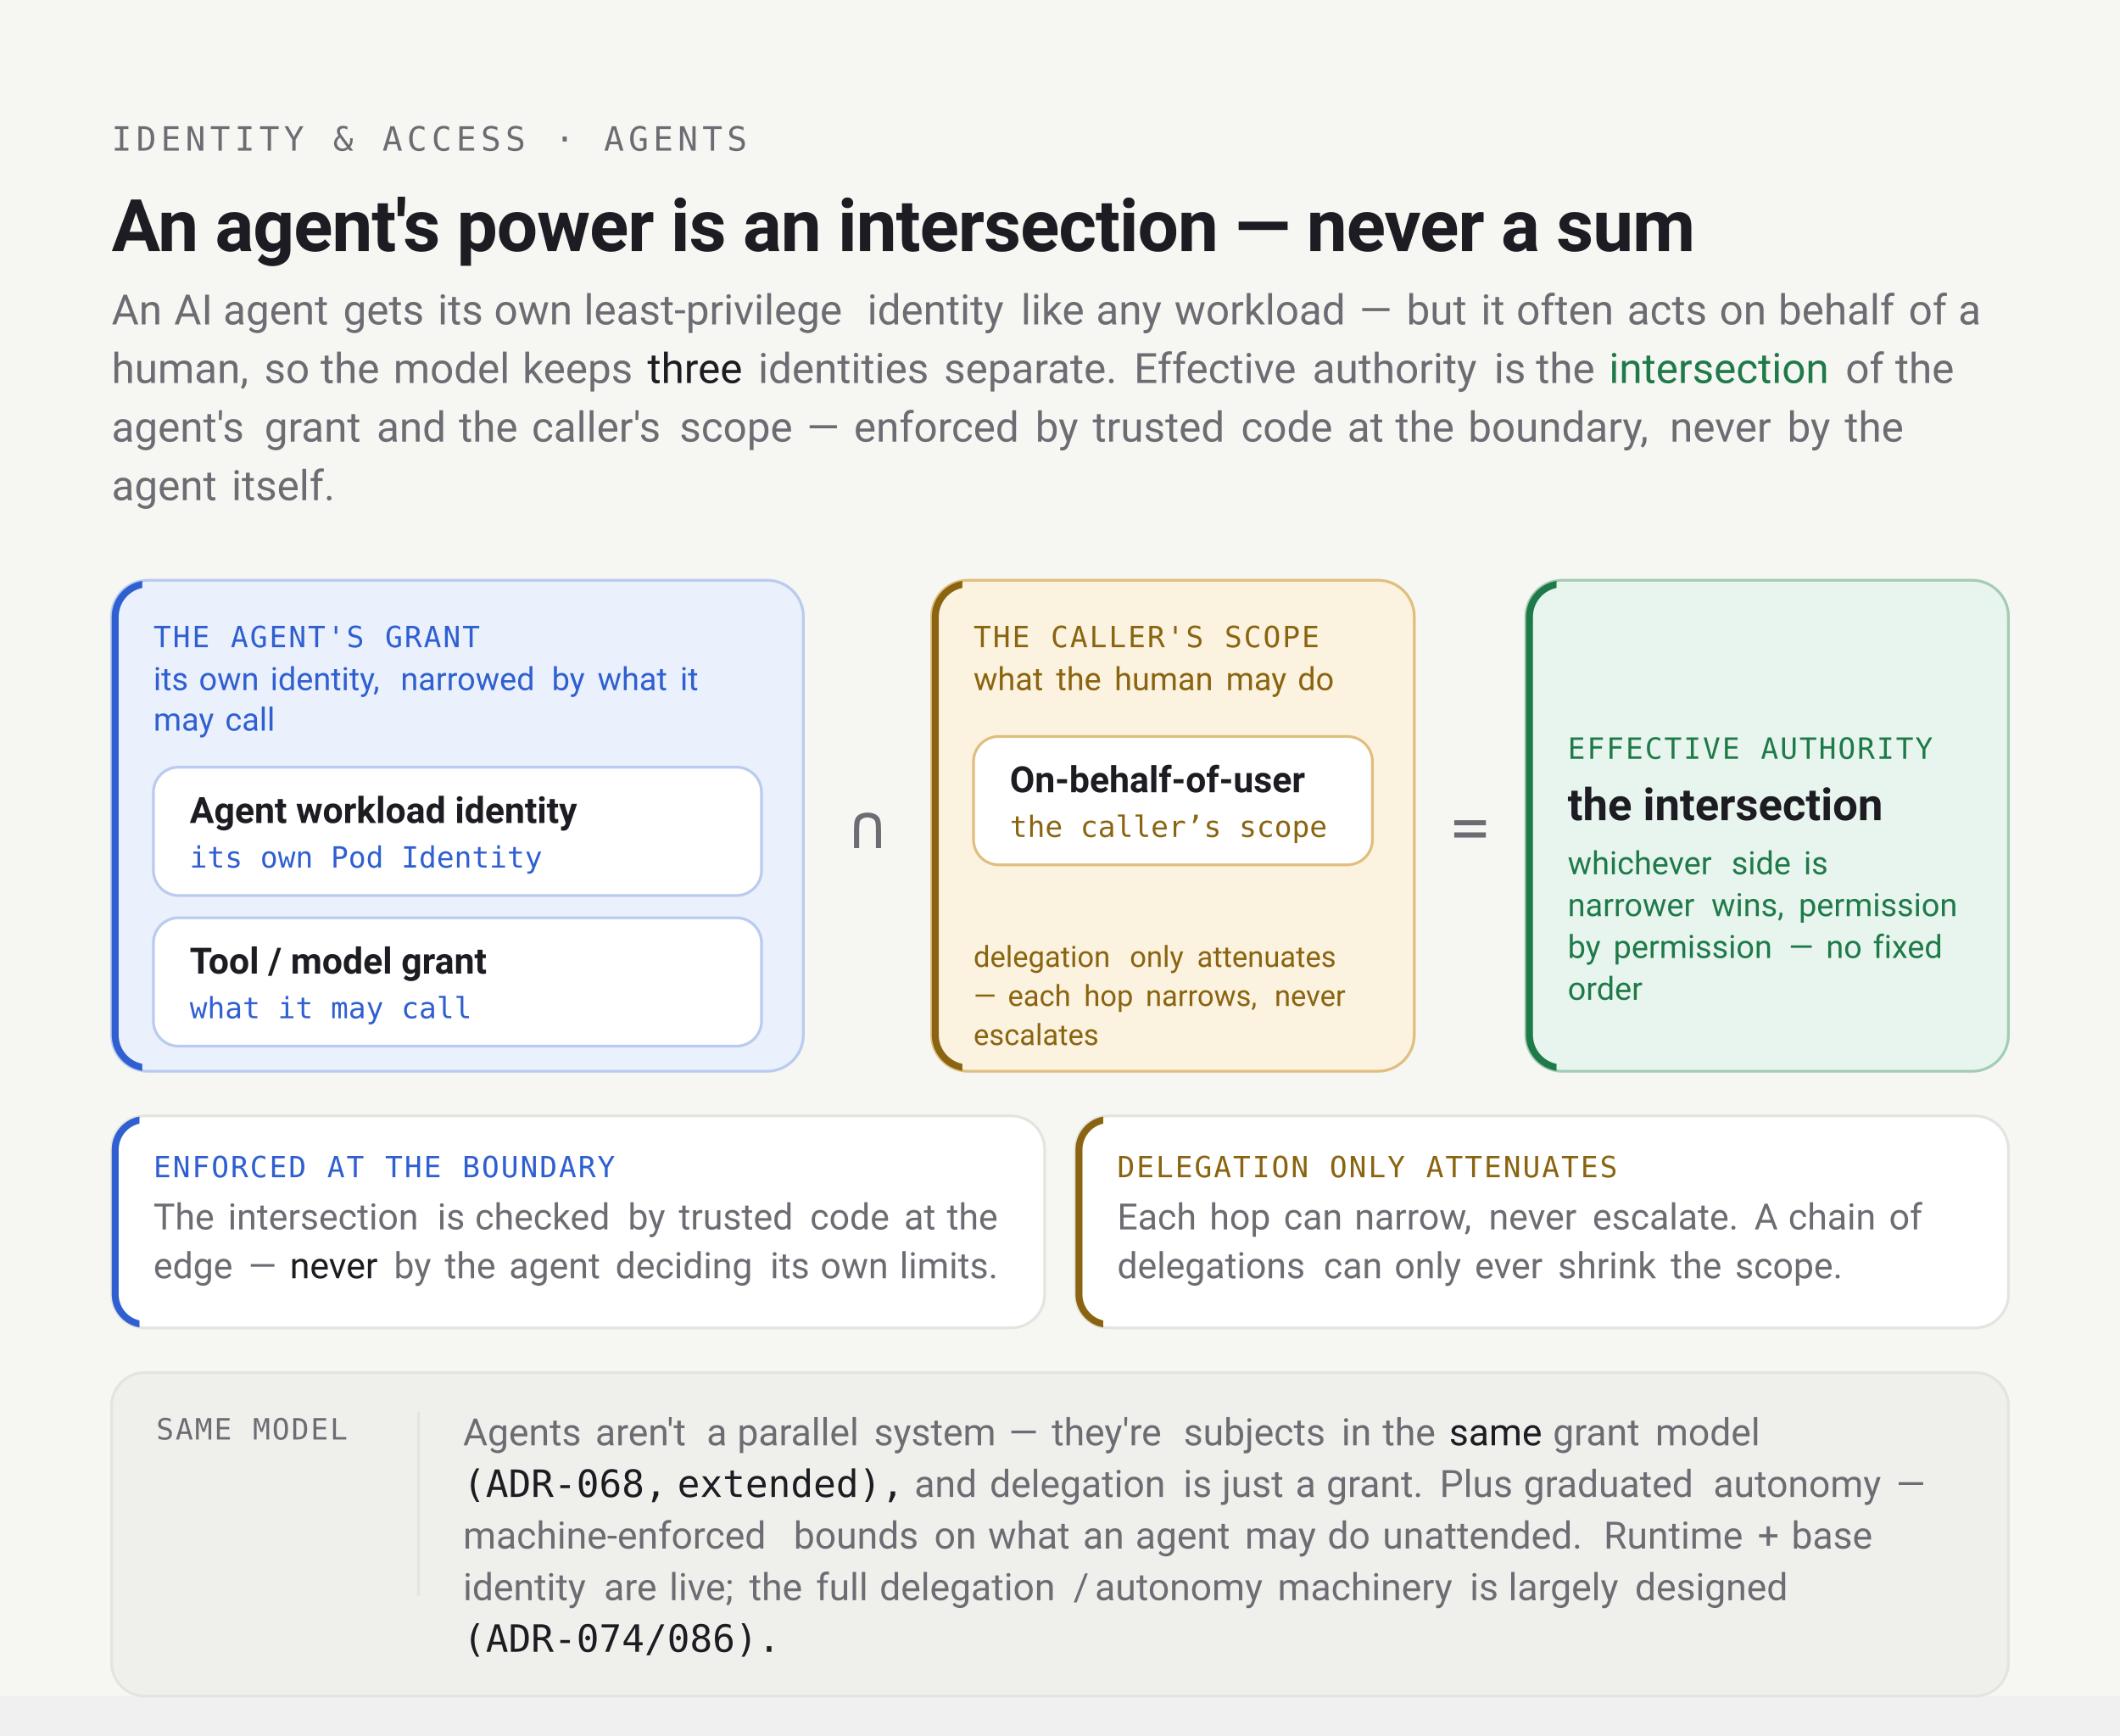
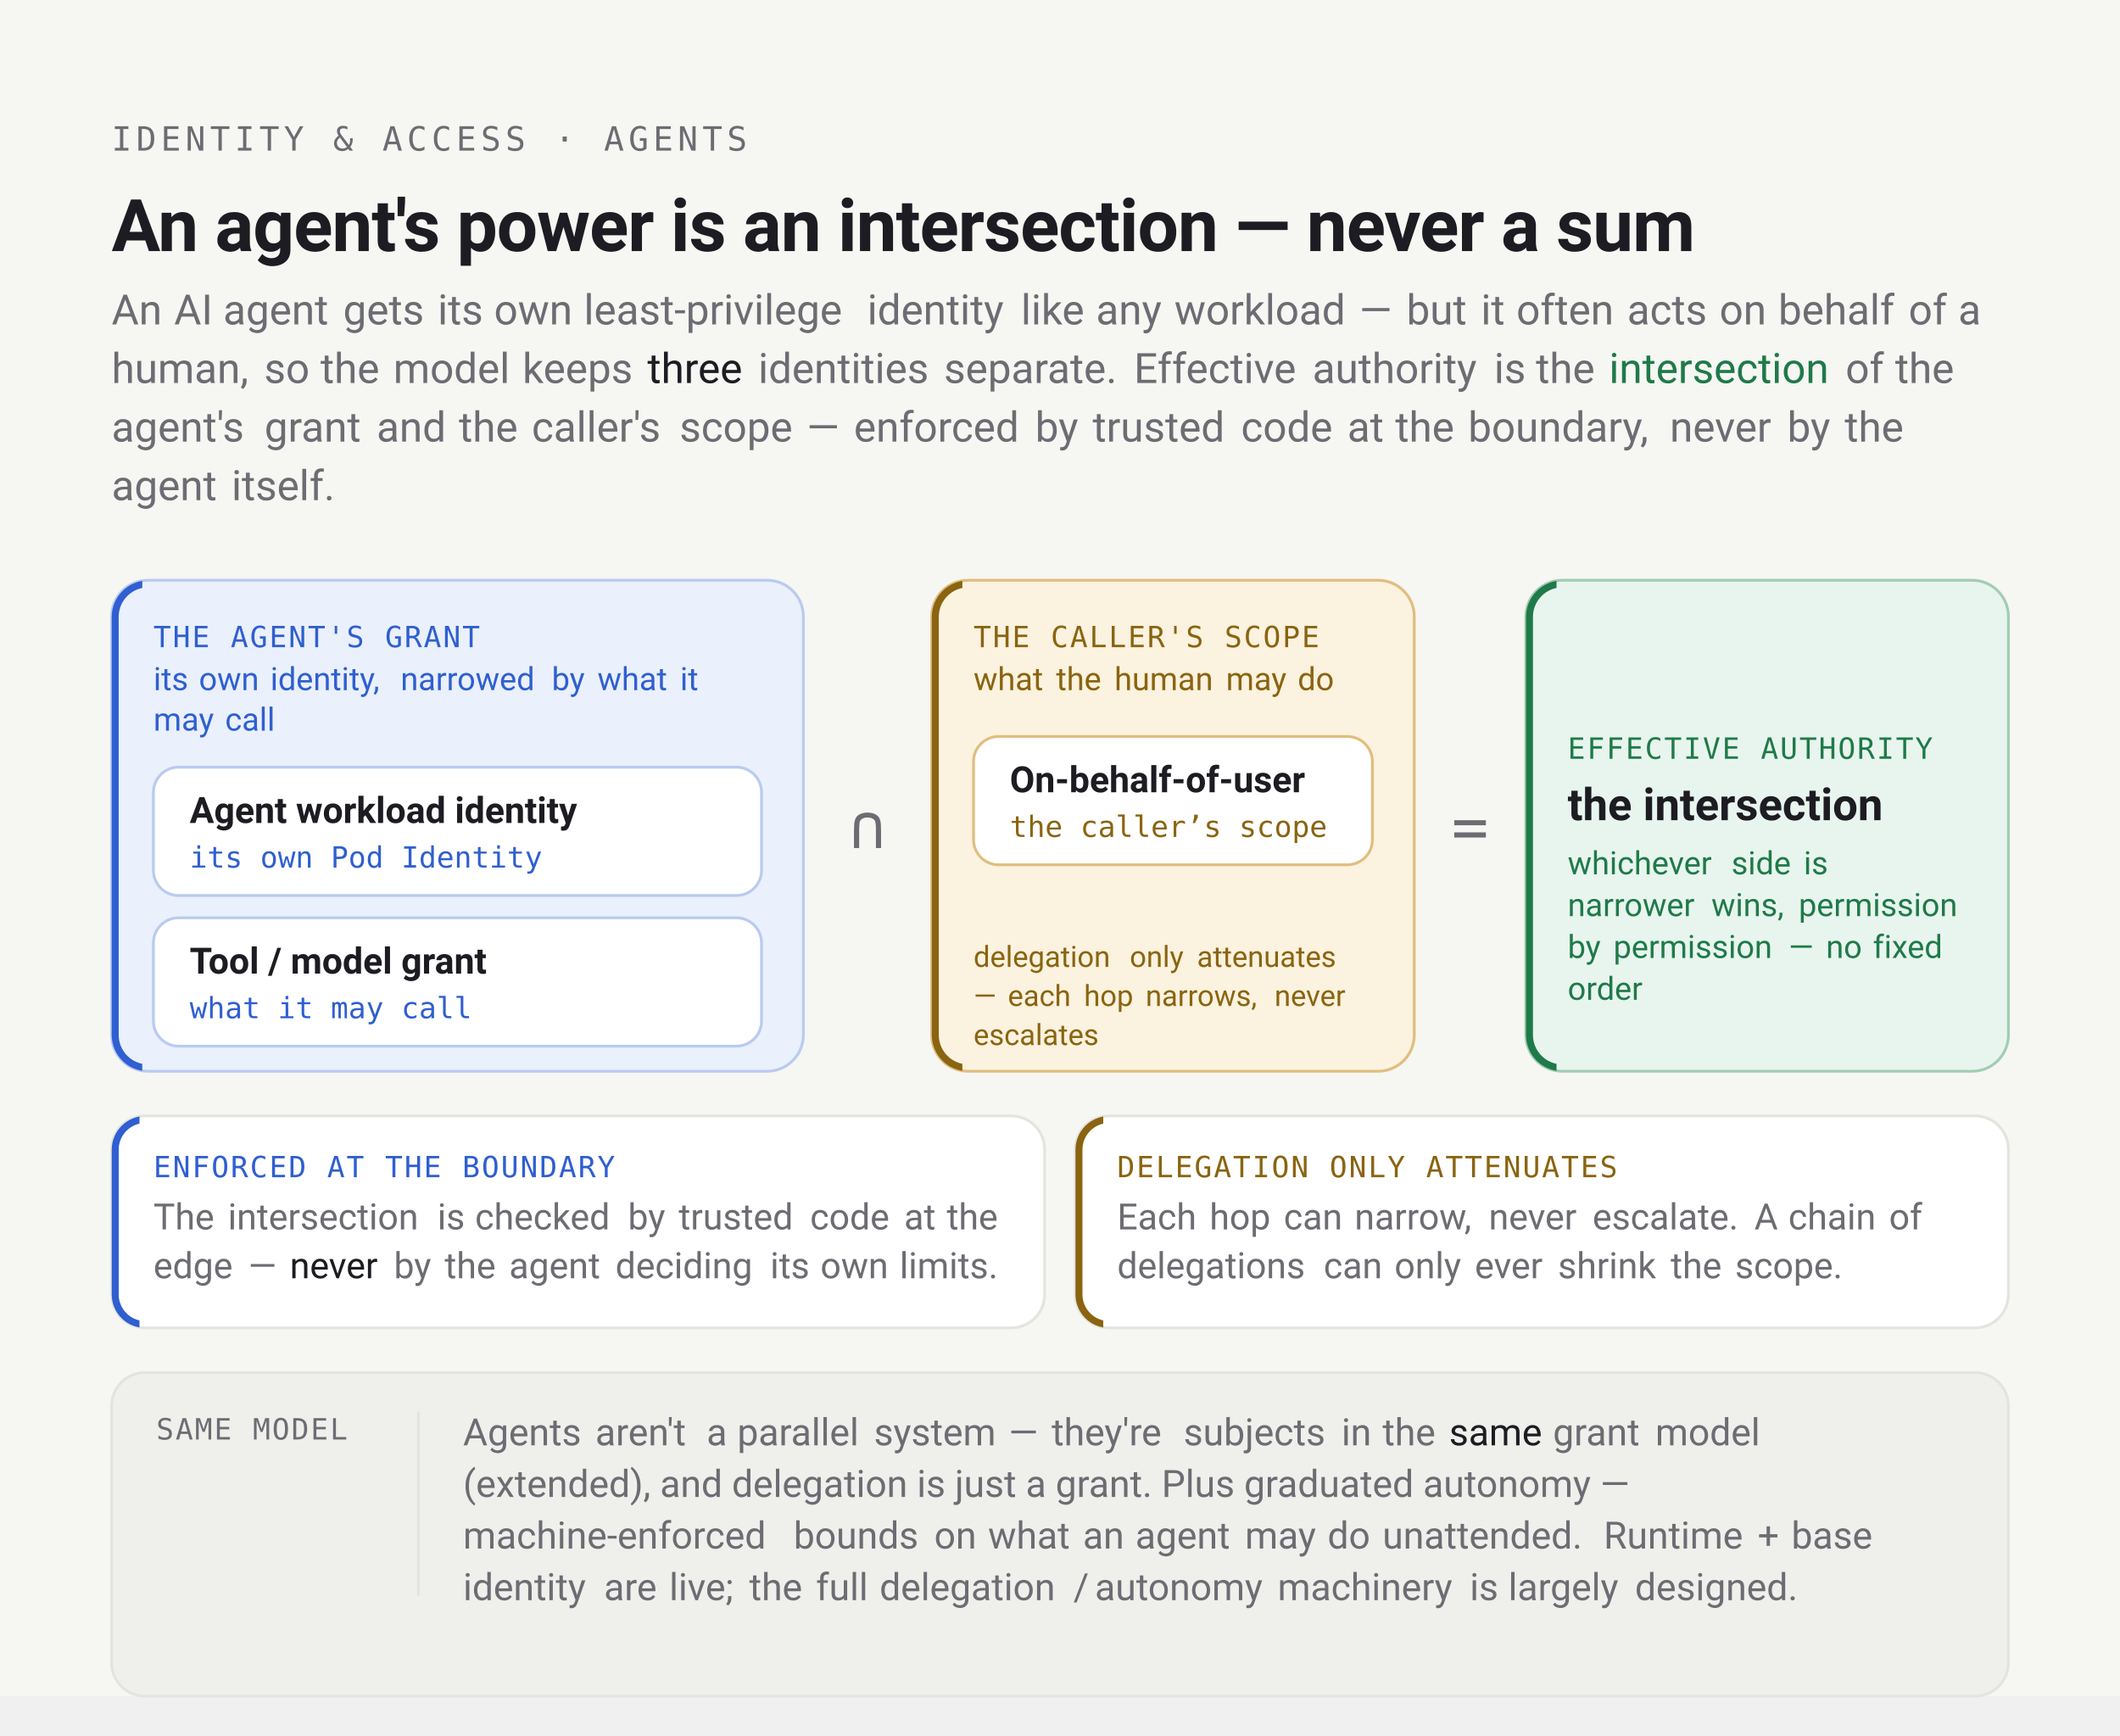
<svg xmlns="http://www.w3.org/2000/svg" viewBox="0 0 760 622" width="760" height="622" xml:space="preserve" font-family="system-ui,-apple-system,'Segoe UI',Roboto,Helvetica,Arial,sans-serif">
  <style>@media(prefers-color-scheme:dark){[fill="#f6f6f3"]{fill:#1b1b18}[stroke="#f6f6f3"]{stroke:#1b1b18}[fill="#6c6c73"]{fill:#898990}[stroke="#6c6c73"]{stroke:#898990}[fill="#1c1c22"]{fill:#dddde3}[stroke="#1c1c22"]{stroke:#dddde3}[fill="#1f7a49"]{fill:#45d487}[stroke="#1f7a49"]{stroke:#45d487}[fill="#eaf0fc"]{fill:#172a50}[stroke="#eaf0fc"]{stroke:#172a50}[fill="#b9cbee"]{fill:#1e3869}[stroke="#b9cbee"]{stroke:#1e3869}[fill="#2f5fd0"]{fill:#7798e3}[stroke="#2f5fd0"]{stroke:#7798e3}[fill="#ffffff"]{fill:#141414}[stroke="#ffffff"]{stroke:#141414}[fill="#fbf2df"]{fill:#554219}[stroke="#fbf2df"]{stroke:#554219}[fill="#e0be7e"]{fill:#e6c68a}[stroke="#e0be7e"]{stroke:#e6c68a}[fill="#8a6410"]{fill:#ecb02d}[stroke="#8a6410"]{stroke:#ecb02d}[fill="#e8f5ee"]{fill:#214b35}[stroke="#e8f5ee"]{stroke:#214b35}[fill="#a3ccb4"]{fill:#a2cdb4}[stroke="#a3ccb4"]{stroke:#a2cdb4}[fill="#e4e4df"]{fill:#252521}[stroke="#e4e4df"]{stroke:#252521}[fill="#efefec"]{fill:#1f1f1b}[stroke="#efefec"]{stroke:#1f1f1b}}</style>
  <style>@media(prefers-color-scheme:dark){.f_bg{fill:#15161c}.f_blueBg{fill:#172a50}.f_greenBg{fill:#16331f}.f_text{fill:#e6e6ea}.f_muted{fill:#9a9aa3}.f_blue{fill:#7fa0ee}.f_green{fill:#4fd08a}.f_amber{fill:#e0b050}}</style>
  <defs>
    <clipPath id="abar0">
      <rect x="39.0" y="207.0" width="12.0" height="178.0" />
    </clipPath>
    <clipPath id="abar1">
      <rect x="333.0" y="207.0" width="12.0" height="178.0" />
    </clipPath>
    <clipPath id="abar2">
      <rect x="546.0" y="207.0" width="12.0" height="178.0" />
    </clipPath>
    <clipPath id="abar3">
      <rect x="39.0" y="399.0" width="11.0" height="78.0" />
    </clipPath>
    <clipPath id="abar4">
      <rect x="384.5" y="399.0" width="11.0" height="78.0" />
    </clipPath>
  </defs>
  <rect x="0" y="0" width="760" height="608" class="f_bg" fill="#f6f6f3" />
  <text x="40" y="54" font-size="12" class="f_muted mono" fill="#6c6c73" font-family="ui-monospace,SFMono-Regular,Menlo,Consolas,monospace" letter-spacing="1.6px">IDENTITY &amp; ACCESS · AGENTS</text>
  <text x="40" y="90" font-size="26" class="f_text" fill="#1c1c22" font-family="system-ui,-apple-system,'Segoe UI',Roboto,Helvetica,Arial,sans-serif" font-weight="600" letter-spacing="-0.3px">An agent's power is an intersection — never a sum</text>
  <text y="116.3" font-size="15">
    <tspan x="40.0" class="f_muted" fill="#6c6c73" font-family="system-ui,-apple-system,'Segoe UI',Roboto,Helvetica,Arial,sans-serif">An</tspan>
    <tspan x="62.4" class="f_muted" fill="#6c6c73" font-family="system-ui,-apple-system,'Segoe UI',Roboto,Helvetica,Arial,sans-serif">AI</tspan>
    <tspan x="80.0" class="f_muted" fill="#6c6c73" font-family="system-ui,-apple-system,'Segoe UI',Roboto,Helvetica,Arial,sans-serif">agent</tspan>
    <tspan x="123.0" class="f_muted" fill="#6c6c73" font-family="system-ui,-apple-system,'Segoe UI',Roboto,Helvetica,Arial,sans-serif">gets</tspan>
    <tspan x="156.9" class="f_muted" fill="#6c6c73" font-family="system-ui,-apple-system,'Segoe UI',Roboto,Helvetica,Arial,sans-serif">its</tspan>
    <tspan x="177.1" class="f_muted" fill="#6c6c73" font-family="system-ui,-apple-system,'Segoe UI',Roboto,Helvetica,Arial,sans-serif">own</tspan>
    <tspan x="209.3" class="f_muted" fill="#6c6c73" font-family="system-ui,-apple-system,'Segoe UI',Roboto,Helvetica,Arial,sans-serif">least-privilege</tspan>
    <tspan x="310.9" class="f_muted" fill="#6c6c73" font-family="system-ui,-apple-system,'Segoe UI',Roboto,Helvetica,Arial,sans-serif">identity</tspan>
    <tspan x="366.0" class="f_muted" fill="#6c6c73" font-family="system-ui,-apple-system,'Segoe UI',Roboto,Helvetica,Arial,sans-serif">like</tspan>
    <tspan x="392.9" class="f_muted" fill="#6c6c73" font-family="system-ui,-apple-system,'Segoe UI',Roboto,Helvetica,Arial,sans-serif">any</tspan>
    <tspan x="421.0" class="f_muted" fill="#6c6c73" font-family="system-ui,-apple-system,'Segoe UI',Roboto,Helvetica,Arial,sans-serif">workload</tspan>
    <tspan x="487.3" class="f_muted" fill="#6c6c73" font-family="system-ui,-apple-system,'Segoe UI',Roboto,Helvetica,Arial,sans-serif">—</tspan>
    <tspan x="504.2" class="f_muted" fill="#6c6c73" font-family="system-ui,-apple-system,'Segoe UI',Roboto,Helvetica,Arial,sans-serif">but</tspan>
    <tspan x="530.9" class="f_muted" fill="#6c6c73" font-family="system-ui,-apple-system,'Segoe UI',Roboto,Helvetica,Arial,sans-serif">it</tspan>
    <tspan x="543.6" class="f_muted" fill="#6c6c73" font-family="system-ui,-apple-system,'Segoe UI',Roboto,Helvetica,Arial,sans-serif">often</tspan>
    <tspan x="583.3" class="f_muted" fill="#6c6c73" font-family="system-ui,-apple-system,'Segoe UI',Roboto,Helvetica,Arial,sans-serif">acts</tspan>
    <tspan x="616.4" class="f_muted" fill="#6c6c73" font-family="system-ui,-apple-system,'Segoe UI',Roboto,Helvetica,Arial,sans-serif">on</tspan>
    <tspan x="637.5" class="f_muted" fill="#6c6c73" font-family="system-ui,-apple-system,'Segoe UI',Roboto,Helvetica,Arial,sans-serif">behalf</tspan>
    <tspan x="684.2" class="f_muted" fill="#6c6c73" font-family="system-ui,-apple-system,'Segoe UI',Roboto,Helvetica,Arial,sans-serif">of</tspan>
    <tspan x="702.0" class="f_muted" fill="#6c6c73" font-family="system-ui,-apple-system,'Segoe UI',Roboto,Helvetica,Arial,sans-serif">a</tspan>
  </text>
  <text y="137.3" font-size="15">
    <tspan x="40.0" class="f_muted" fill="#6c6c73" font-family="system-ui,-apple-system,'Segoe UI',Roboto,Helvetica,Arial,sans-serif">human,</tspan>
    <tspan x="94.7" class="f_muted" fill="#6c6c73" font-family="system-ui,-apple-system,'Segoe UI',Roboto,Helvetica,Arial,sans-serif">so</tspan>
    <tspan x="114.9" class="f_muted" fill="#6c6c73" font-family="system-ui,-apple-system,'Segoe UI',Roboto,Helvetica,Arial,sans-serif">the</tspan>
    <tspan x="141.0" class="f_muted" fill="#6c6c73" font-family="system-ui,-apple-system,'Segoe UI',Roboto,Helvetica,Arial,sans-serif">model</tspan>
    <tspan x="187.3" class="f_muted" fill="#6c6c73" font-family="system-ui,-apple-system,'Segoe UI',Roboto,Helvetica,Arial,sans-serif">keeps</tspan>
    <tspan x="232.1" class="f_text" fill="#1c1c22" font-family="system-ui,-apple-system,'Segoe UI',Roboto,Helvetica,Arial,sans-serif">three</tspan>
    <tspan x="271.8" class="f_muted" fill="#6c6c73" font-family="system-ui,-apple-system,'Segoe UI',Roboto,Helvetica,Arial,sans-serif">identities</tspan>
    <tspan x="338.4" class="f_muted" fill="#6c6c73" font-family="system-ui,-apple-system,'Segoe UI',Roboto,Helvetica,Arial,sans-serif">separate.</tspan>
    <tspan x="406.5" class="f_muted" fill="#6c6c73" font-family="system-ui,-apple-system,'Segoe UI',Roboto,Helvetica,Arial,sans-serif">Effective</tspan>
    <tspan x="470.5" class="f_muted" fill="#6c6c73" font-family="system-ui,-apple-system,'Segoe UI',Roboto,Helvetica,Arial,sans-serif">authority</tspan>
    <tspan x="535.6" class="f_muted" fill="#6c6c73" font-family="system-ui,-apple-system,'Segoe UI',Roboto,Helvetica,Arial,sans-serif">is</tspan>
    <tspan x="550.6" class="f_muted" fill="#6c6c73" font-family="system-ui,-apple-system,'Segoe UI',Roboto,Helvetica,Arial,sans-serif">the</tspan>
    <tspan x="576.8" class="f_green" fill="#1f7a49" font-family="system-ui,-apple-system,'Segoe UI',Roboto,Helvetica,Arial,sans-serif">intersection</tspan>
    <tspan x="661.6" class="f_muted" fill="#6c6c73" font-family="system-ui,-apple-system,'Segoe UI',Roboto,Helvetica,Arial,sans-serif">of</tspan>
    <tspan x="679.4" class="f_muted" fill="#6c6c73" font-family="system-ui,-apple-system,'Segoe UI',Roboto,Helvetica,Arial,sans-serif">the</tspan>
  </text>
  <text y="158.3" font-size="15">
    <tspan x="40.0" class="f_muted" fill="#6c6c73" font-family="system-ui,-apple-system,'Segoe UI',Roboto,Helvetica,Arial,sans-serif">agent's</tspan>
    <tspan x="94.8" class="f_muted" fill="#6c6c73" font-family="system-ui,-apple-system,'Segoe UI',Roboto,Helvetica,Arial,sans-serif">grant</tspan>
    <tspan x="135.0" class="f_muted" fill="#6c6c73" font-family="system-ui,-apple-system,'Segoe UI',Roboto,Helvetica,Arial,sans-serif">and</tspan>
    <tspan x="164.5" class="f_muted" fill="#6c6c73" font-family="system-ui,-apple-system,'Segoe UI',Roboto,Helvetica,Arial,sans-serif">the</tspan>
    <tspan x="190.6" class="f_muted" fill="#6c6c73" font-family="system-ui,-apple-system,'Segoe UI',Roboto,Helvetica,Arial,sans-serif">caller's</tspan>
    <tspan x="243.6" class="f_muted" fill="#6c6c73" font-family="system-ui,-apple-system,'Segoe UI',Roboto,Helvetica,Arial,sans-serif">scope</tspan>
    <tspan x="289.2" class="f_muted" fill="#6c6c73" font-family="system-ui,-apple-system,'Segoe UI',Roboto,Helvetica,Arial,sans-serif">—</tspan>
    <tspan x="306.1" class="f_muted" fill="#6c6c73" font-family="system-ui,-apple-system,'Segoe UI',Roboto,Helvetica,Arial,sans-serif">enforced</tspan>
    <tspan x="371.1" class="f_muted" fill="#6c6c73" font-family="system-ui,-apple-system,'Segoe UI',Roboto,Helvetica,Arial,sans-serif">by</tspan>
    <tspan x="391.7" class="f_muted" fill="#6c6c73" font-family="system-ui,-apple-system,'Segoe UI',Roboto,Helvetica,Arial,sans-serif">trusted</tspan>
    <tspan x="444.9" class="f_muted" fill="#6c6c73" font-family="system-ui,-apple-system,'Segoe UI',Roboto,Helvetica,Arial,sans-serif">code</tspan>
    <tspan x="483.0" class="f_muted" fill="#6c6c73" font-family="system-ui,-apple-system,'Segoe UI',Roboto,Helvetica,Arial,sans-serif">at</tspan>
    <tspan x="500.2" class="f_muted" fill="#6c6c73" font-family="system-ui,-apple-system,'Segoe UI',Roboto,Helvetica,Arial,sans-serif">the</tspan>
    <tspan x="526.3" class="f_muted" fill="#6c6c73" font-family="system-ui,-apple-system,'Segoe UI',Roboto,Helvetica,Arial,sans-serif">boundary,</tspan>
    <tspan x="598.6" class="f_muted" fill="#6c6c73" font-family="system-ui,-apple-system,'Segoe UI',Roboto,Helvetica,Arial,sans-serif">never</tspan>
    <tspan x="640.7" class="f_muted" fill="#6c6c73" font-family="system-ui,-apple-system,'Segoe UI',Roboto,Helvetica,Arial,sans-serif">by</tspan>
    <tspan x="661.3" class="f_muted" fill="#6c6c73" font-family="system-ui,-apple-system,'Segoe UI',Roboto,Helvetica,Arial,sans-serif">the</tspan>
  </text>
  <text y="179.3" font-size="15">
    <tspan x="40.0" class="f_muted" fill="#6c6c73" font-family="system-ui,-apple-system,'Segoe UI',Roboto,Helvetica,Arial,sans-serif">agent</tspan>
    <tspan x="83.0" class="f_muted" fill="#6c6c73" font-family="system-ui,-apple-system,'Segoe UI',Roboto,Helvetica,Arial,sans-serif">itself.</tspan>
  </text>
  <clipPath id="c0">
    <rect x="40" y="208" width="248" height="176" rx="13" />
  </clipPath>
  <rect x="40" y="208" width="248" height="176" rx="13" class="f_blueBg" fill="#eaf0fc" stroke="#b9cbee" stroke-width="1" />
  <g clip-path="url(#c0)">
    <rect x="41.3" y="209.3" width="245.5" height="173.5" rx="11.8" fill="none" stroke="#2f5fd0" stroke-width="2.5" clip-path="url(#abar0)" />
  </g>
  <text x="55" y="232" font-size="10.5" class="f_blue mono" fill="#2f5fd0" font-family="ui-monospace,SFMono-Regular,Menlo,Consolas,monospace" letter-spacing="0.6px">THE AGENT'S GRANT</text>
  <text y="247.4" font-size="11.5">
    <tspan x="55.0" class="f_blue" fill="#2f5fd0" font-family="system-ui,-apple-system,'Segoe UI',Roboto,Helvetica,Arial,sans-serif">its</tspan>
    <tspan x="71.3" class="f_blue" fill="#2f5fd0" font-family="system-ui,-apple-system,'Segoe UI',Roboto,Helvetica,Arial,sans-serif">own</tspan>
    <tspan x="96.9" class="f_blue" fill="#2f5fd0" font-family="system-ui,-apple-system,'Segoe UI',Roboto,Helvetica,Arial,sans-serif">identity,</tspan>
    <tspan x="143.6" class="f_blue" fill="#2f5fd0" font-family="system-ui,-apple-system,'Segoe UI',Roboto,Helvetica,Arial,sans-serif">narrowed</tspan>
    <tspan x="197.8" class="f_blue" fill="#2f5fd0" font-family="system-ui,-apple-system,'Segoe UI',Roboto,Helvetica,Arial,sans-serif">by</tspan>
    <tspan x="214.2" class="f_blue" fill="#2f5fd0" font-family="system-ui,-apple-system,'Segoe UI',Roboto,Helvetica,Arial,sans-serif">what</tspan>
    <tspan x="243.8" class="f_blue" fill="#2f5fd0" font-family="system-ui,-apple-system,'Segoe UI',Roboto,Helvetica,Arial,sans-serif">it</tspan>
  </text>
  <text y="261.9" font-size="11.5">
    <tspan x="55.0" class="f_blue" fill="#2f5fd0" font-family="system-ui,-apple-system,'Segoe UI',Roboto,Helvetica,Arial,sans-serif">may</tspan>
    <tspan x="80.7" class="f_blue" fill="#2f5fd0" font-family="system-ui,-apple-system,'Segoe UI',Roboto,Helvetica,Arial,sans-serif">call</tspan>
  </text>
  <rect x="55" y="275" width="218" height="46" rx="9" class="f_card" fill="#ffffff" stroke="#b9cbee" stroke-width="1" />
  <text x="68" y="295" font-size="13" class="f_text" fill="#1c1c22" font-family="system-ui,-apple-system,'Segoe UI',Roboto,Helvetica,Arial,sans-serif" font-weight="600">Agent workload identity</text>
  <text x="68" y="311" font-size="10.5" class="f_blue mono" fill="#2f5fd0" font-family="ui-monospace,SFMono-Regular,Menlo,Consolas,monospace">its own Pod Identity</text>
  <rect x="55" y="329" width="218" height="46" rx="9" class="f_card" fill="#ffffff" stroke="#b9cbee" stroke-width="1" />
  <text x="68" y="349" font-size="13" class="f_text" fill="#1c1c22" font-family="system-ui,-apple-system,'Segoe UI',Roboto,Helvetica,Arial,sans-serif" font-weight="600">Tool / model grant</text>
  <text x="68" y="365" font-size="10.5" class="f_blue mono" fill="#2f5fd0" font-family="ui-monospace,SFMono-Regular,Menlo,Consolas,monospace">what it may call</text>
  <text x="311" y="304" font-size="22" class="f_muted mono" fill="#6c6c73" font-family="ui-monospace,SFMono-Regular,Menlo,Consolas,monospace" text-anchor="middle">∩</text>
  <clipPath id="c1">
    <rect x="334" y="208" width="173" height="176" rx="13" />
  </clipPath>
  <rect x="334" y="208" width="173" height="176" rx="13" class="f_amberBg" fill="#fbf2df" stroke="#e0be7e" stroke-width="1" />
  <g clip-path="url(#c1)">
    <rect x="335.3" y="209.3" width="170.5" height="173.5" rx="11.8" fill="none" stroke="#8a6410" stroke-width="2.5" clip-path="url(#abar1)" />
  </g>
  <text x="349" y="232" font-size="10.5" class="f_amber mono" fill="#8a6410" font-family="ui-monospace,SFMono-Regular,Menlo,Consolas,monospace" letter-spacing="0.6px">THE CALLER'S SCOPE</text>
  <text y="247.4" font-size="11.5">
    <tspan x="349.0" class="f_amber" fill="#8a6410" font-family="system-ui,-apple-system,'Segoe UI',Roboto,Helvetica,Arial,sans-serif">what</tspan>
    <tspan x="378.6" class="f_amber" fill="#8a6410" font-family="system-ui,-apple-system,'Segoe UI',Roboto,Helvetica,Arial,sans-serif">the</tspan>
    <tspan x="399.5" class="f_amber" fill="#8a6410" font-family="system-ui,-apple-system,'Segoe UI',Roboto,Helvetica,Arial,sans-serif">human</tspan>
    <tspan x="439.5" class="f_amber" fill="#8a6410" font-family="system-ui,-apple-system,'Segoe UI',Roboto,Helvetica,Arial,sans-serif">may</tspan>
    <tspan x="465.2" class="f_amber" fill="#8a6410" font-family="system-ui,-apple-system,'Segoe UI',Roboto,Helvetica,Arial,sans-serif">do</tspan>
  </text>
  <rect x="349" y="264" width="143" height="46" rx="9" class="f_card" fill="#ffffff" stroke="#e0be7e" stroke-width="1" />
  <text x="362" y="284" font-size="13" class="f_text" fill="#1c1c22" font-family="system-ui,-apple-system,'Segoe UI',Roboto,Helvetica,Arial,sans-serif" font-weight="600">On-behalf-of-user</text>
  <text x="362" y="300" font-size="10.5" class="f_amber mono" fill="#8a6410" font-family="ui-monospace,SFMono-Regular,Menlo,Consolas,monospace">the caller’s scope</text>
  <text y="346.6" font-size="10.5">
    <tspan x="349.0" class="f_amber" fill="#8a6410" font-family="system-ui,-apple-system,'Segoe UI',Roboto,Helvetica,Arial,sans-serif">delegation</tspan>
    <tspan x="405.0" class="f_amber" fill="#8a6410" font-family="system-ui,-apple-system,'Segoe UI',Roboto,Helvetica,Arial,sans-serif">only</tspan>
    <tspan x="429.1" class="f_amber" fill="#8a6410" font-family="system-ui,-apple-system,'Segoe UI',Roboto,Helvetica,Arial,sans-serif">attenuates</tspan>
  </text>
  <text y="360.6" font-size="10.5">
    <tspan x="349.0" class="f_amber" fill="#8a6410" font-family="system-ui,-apple-system,'Segoe UI',Roboto,Helvetica,Arial,sans-serif">—</tspan>
    <tspan x="361.3" class="f_amber" fill="#8a6410" font-family="system-ui,-apple-system,'Segoe UI',Roboto,Helvetica,Arial,sans-serif">each</tspan>
    <tspan x="388.6" class="f_amber" fill="#8a6410" font-family="system-ui,-apple-system,'Segoe UI',Roboto,Helvetica,Arial,sans-serif">hop</tspan>
    <tspan x="410.7" class="f_amber" fill="#8a6410" font-family="system-ui,-apple-system,'Segoe UI',Roboto,Helvetica,Arial,sans-serif">narrows,</tspan>
    <tspan x="456.9" class="f_amber" fill="#8a6410" font-family="system-ui,-apple-system,'Segoe UI',Roboto,Helvetica,Arial,sans-serif">never</tspan>
  </text>
  <text y="374.6" font-size="10.5">
    <tspan x="349.0" class="f_amber" fill="#8a6410" font-family="system-ui,-apple-system,'Segoe UI',Roboto,Helvetica,Arial,sans-serif">escalates</tspan>
  </text>
  <text x="527" y="304" font-size="22" class="f_muted mono" fill="#6c6c73" font-family="ui-monospace,SFMono-Regular,Menlo,Consolas,monospace" text-anchor="middle">=</text>
  <clipPath id="c2">
    <rect x="547" y="208" width="173" height="176" rx="13" />
  </clipPath>
  <rect x="547" y="208" width="173" height="176" rx="13" class="f_greenBg" fill="#e8f5ee" stroke="#a3ccb4" stroke-width="1" />
  <g clip-path="url(#c2)">
    <rect x="548.3" y="209.3" width="170.5" height="173.5" rx="11.8" fill="none" stroke="#1f7a49" stroke-width="2.5" clip-path="url(#abar2)" />
  </g>
  <text x="562" y="272" font-size="10.5" class="f_green mono" fill="#1f7a49" font-family="ui-monospace,SFMono-Regular,Menlo,Consolas,monospace" letter-spacing="0.6px">EFFECTIVE AUTHORITY</text>
  <text x="562" y="294" font-size="16" class="f_text" fill="#1c1c22" font-family="system-ui,-apple-system,'Segoe UI',Roboto,Helvetica,Arial,sans-serif" font-weight="600">the intersection</text>
  <text y="313.4" font-size="11.5">
    <tspan x="562.0" class="f_green" fill="#1f7a49" font-family="system-ui,-apple-system,'Segoe UI',Roboto,Helvetica,Arial,sans-serif">whichever</tspan>
    <tspan x="620.7" class="f_green" fill="#1f7a49" font-family="system-ui,-apple-system,'Segoe UI',Roboto,Helvetica,Arial,sans-serif">side</tspan>
    <tspan x="646.6" class="f_green" fill="#1f7a49" font-family="system-ui,-apple-system,'Segoe UI',Roboto,Helvetica,Arial,sans-serif">is</tspan>
  </text>
  <text y="328.4" font-size="11.5">
    <tspan x="562.0" class="f_green" fill="#1f7a49" font-family="system-ui,-apple-system,'Segoe UI',Roboto,Helvetica,Arial,sans-serif">narrower</tspan>
    <tspan x="613.5" class="f_green" fill="#1f7a49" font-family="system-ui,-apple-system,'Segoe UI',Roboto,Helvetica,Arial,sans-serif">wins,</tspan>
    <tspan x="644.8" class="f_green" fill="#1f7a49" font-family="system-ui,-apple-system,'Segoe UI',Roboto,Helvetica,Arial,sans-serif">permission</tspan>
  </text>
  <text y="343.4" font-size="11.5">
    <tspan x="562.0" class="f_green" fill="#1f7a49" font-family="system-ui,-apple-system,'Segoe UI',Roboto,Helvetica,Arial,sans-serif">by</tspan>
    <tspan x="578.4" class="f_green" fill="#1f7a49" font-family="system-ui,-apple-system,'Segoe UI',Roboto,Helvetica,Arial,sans-serif">permission</tspan>
    <tspan x="641.2" class="f_green" fill="#1f7a49" font-family="system-ui,-apple-system,'Segoe UI',Roboto,Helvetica,Arial,sans-serif">—</tspan>
    <tspan x="654.6" class="f_green" fill="#1f7a49" font-family="system-ui,-apple-system,'Segoe UI',Roboto,Helvetica,Arial,sans-serif">no</tspan>
    <tspan x="671.4" class="f_green" fill="#1f7a49" font-family="system-ui,-apple-system,'Segoe UI',Roboto,Helvetica,Arial,sans-serif">fixed</tspan>
  </text>
  <text y="358.4" font-size="11.5">
    <tspan x="562.0" class="f_green" fill="#1f7a49" font-family="system-ui,-apple-system,'Segoe UI',Roboto,Helvetica,Arial,sans-serif">order</tspan>
  </text>
  <clipPath id="c3">
    <rect x="40" y="400" width="334.5" height="76" rx="12" />
  </clipPath>
  <rect x="40" y="400" width="334.5" height="76" rx="12" class="f_card" fill="#ffffff" stroke="#e4e4df" stroke-width="1" />
  <g clip-path="url(#c3)">
    <rect x="41.3" y="401.3" width="332.0" height="73.5" rx="10.8" fill="none" stroke="#2f5fd0" stroke-width="2.5" clip-path="url(#abar3)" />
  </g>
  <text x="55" y="422" font-size="10.5" class="f_blue mono" fill="#2f5fd0" font-family="ui-monospace,SFMono-Regular,Menlo,Consolas,monospace" letter-spacing="0.6px">ENFORCED AT THE BOUNDARY</text>
  <text y="440.7" font-size="13">
    <tspan x="55.0" class="f_muted" fill="#6c6c73" font-family="system-ui,-apple-system,'Segoe UI',Roboto,Helvetica,Arial,sans-serif">The</tspan>
    <tspan x="81.7" class="f_muted" fill="#6c6c73" font-family="system-ui,-apple-system,'Segoe UI',Roboto,Helvetica,Arial,sans-serif">intersection</tspan>
    <tspan x="156.8" class="f_muted" fill="#6c6c73" font-family="system-ui,-apple-system,'Segoe UI',Roboto,Helvetica,Arial,sans-serif">is</tspan>
    <tspan x="170.3" class="f_muted" fill="#6c6c73" font-family="system-ui,-apple-system,'Segoe UI',Roboto,Helvetica,Arial,sans-serif">checked</tspan>
    <tspan x="225.1" class="f_muted" fill="#6c6c73" font-family="system-ui,-apple-system,'Segoe UI',Roboto,Helvetica,Arial,sans-serif">by</tspan>
    <tspan x="243.3" class="f_muted" fill="#6c6c73" font-family="system-ui,-apple-system,'Segoe UI',Roboto,Helvetica,Arial,sans-serif">trusted</tspan>
    <tspan x="290.4" class="f_muted" fill="#6c6c73" font-family="system-ui,-apple-system,'Segoe UI',Roboto,Helvetica,Arial,sans-serif">code</tspan>
    <tspan x="324.1" class="f_muted" fill="#6c6c73" font-family="system-ui,-apple-system,'Segoe UI',Roboto,Helvetica,Arial,sans-serif">at</tspan>
    <tspan x="339.4" class="f_muted" fill="#6c6c73" font-family="system-ui,-apple-system,'Segoe UI',Roboto,Helvetica,Arial,sans-serif">the</tspan>
  </text>
  <text y="458.2" font-size="13">
    <tspan x="55.0" class="f_muted" fill="#6c6c73" font-family="system-ui,-apple-system,'Segoe UI',Roboto,Helvetica,Arial,sans-serif">edge</tspan>
    <tspan x="89.0" class="f_muted" fill="#6c6c73" font-family="system-ui,-apple-system,'Segoe UI',Roboto,Helvetica,Arial,sans-serif">—</tspan>
    <tspan x="103.9" class="f_text" fill="#1c1c22" font-family="system-ui,-apple-system,'Segoe UI',Roboto,Helvetica,Arial,sans-serif">never</tspan>
    <tspan x="141.2" class="f_muted" fill="#6c6c73" font-family="system-ui,-apple-system,'Segoe UI',Roboto,Helvetica,Arial,sans-serif">by</tspan>
    <tspan x="159.4" class="f_muted" fill="#6c6c73" font-family="system-ui,-apple-system,'Segoe UI',Roboto,Helvetica,Arial,sans-serif">the</tspan>
    <tspan x="182.5" class="f_muted" fill="#6c6c73" font-family="system-ui,-apple-system,'Segoe UI',Roboto,Helvetica,Arial,sans-serif">agent</tspan>
    <tspan x="220.6" class="f_muted" fill="#6c6c73" font-family="system-ui,-apple-system,'Segoe UI',Roboto,Helvetica,Arial,sans-serif">deciding</tspan>
    <tspan x="276.1" class="f_muted" fill="#6c6c73" font-family="system-ui,-apple-system,'Segoe UI',Roboto,Helvetica,Arial,sans-serif">its</tspan>
    <tspan x="294.1" class="f_muted" fill="#6c6c73" font-family="system-ui,-apple-system,'Segoe UI',Roboto,Helvetica,Arial,sans-serif">own</tspan>
    <tspan x="322.5" class="f_muted" fill="#6c6c73" font-family="system-ui,-apple-system,'Segoe UI',Roboto,Helvetica,Arial,sans-serif">limits.</tspan>
  </text>
  <clipPath id="c4">
    <rect x="385.5" y="400" width="334.5" height="76" rx="12" />
  </clipPath>
  <rect x="385.5" y="400" width="334.5" height="76" rx="12" class="f_card" fill="#ffffff" stroke="#e4e4df" stroke-width="1" />
  <g clip-path="url(#c4)">
    <rect x="386.8" y="401.3" width="332.0" height="73.5" rx="10.8" fill="none" stroke="#8a6410" stroke-width="2.5" clip-path="url(#abar4)" />
  </g>
  <text x="400.5" y="422" font-size="10.5" class="f_amber mono" fill="#8a6410" font-family="ui-monospace,SFMono-Regular,Menlo,Consolas,monospace" letter-spacing="0.6px">DELEGATION ONLY ATTENUATES</text>
  <text y="440.7" font-size="13">
    <tspan x="400.5" class="f_muted" fill="#6c6c73" font-family="system-ui,-apple-system,'Segoe UI',Roboto,Helvetica,Arial,sans-serif">Each</tspan>
    <tspan x="433.6" class="f_muted" fill="#6c6c73" font-family="system-ui,-apple-system,'Segoe UI',Roboto,Helvetica,Arial,sans-serif">hop</tspan>
    <tspan x="460.2" class="f_muted" fill="#6c6c73" font-family="system-ui,-apple-system,'Segoe UI',Roboto,Helvetica,Arial,sans-serif">can</tspan>
    <tspan x="485.6" class="f_muted" fill="#6c6c73" font-family="system-ui,-apple-system,'Segoe UI',Roboto,Helvetica,Arial,sans-serif">narrow,</tspan>
    <tspan x="533.7" class="f_muted" fill="#6c6c73" font-family="system-ui,-apple-system,'Segoe UI',Roboto,Helvetica,Arial,sans-serif">never</tspan>
    <tspan x="570.9" class="f_muted" fill="#6c6c73" font-family="system-ui,-apple-system,'Segoe UI',Roboto,Helvetica,Arial,sans-serif">escalate.</tspan>
    <tspan x="628.9" class="f_muted" fill="#6c6c73" font-family="system-ui,-apple-system,'Segoe UI',Roboto,Helvetica,Arial,sans-serif">A</tspan>
    <tspan x="641.1" class="f_muted" fill="#6c6c73" font-family="system-ui,-apple-system,'Segoe UI',Roboto,Helvetica,Arial,sans-serif">chain</tspan>
    <tspan x="677.2" class="f_muted" fill="#6c6c73" font-family="system-ui,-apple-system,'Segoe UI',Roboto,Helvetica,Arial,sans-serif">of</tspan>
  </text>
  <text y="458.2" font-size="13">
    <tspan x="400.5" class="f_muted" fill="#6c6c73" font-family="system-ui,-apple-system,'Segoe UI',Roboto,Helvetica,Arial,sans-serif">delegations</tspan>
    <tspan x="474.5" class="f_muted" fill="#6c6c73" font-family="system-ui,-apple-system,'Segoe UI',Roboto,Helvetica,Arial,sans-serif">can</tspan>
    <tspan x="499.9" class="f_muted" fill="#6c6c73" font-family="system-ui,-apple-system,'Segoe UI',Roboto,Helvetica,Arial,sans-serif">only</tspan>
    <tspan x="528.7" class="f_muted" fill="#6c6c73" font-family="system-ui,-apple-system,'Segoe UI',Roboto,Helvetica,Arial,sans-serif">ever</tspan>
    <tspan x="558.5" class="f_muted" fill="#6c6c73" font-family="system-ui,-apple-system,'Segoe UI',Roboto,Helvetica,Arial,sans-serif">shrink</tspan>
    <tspan x="598.9" class="f_muted" fill="#6c6c73" font-family="system-ui,-apple-system,'Segoe UI',Roboto,Helvetica,Arial,sans-serif">the</tspan>
    <tspan x="622.0" class="f_muted" fill="#6c6c73" font-family="system-ui,-apple-system,'Segoe UI',Roboto,Helvetica,Arial,sans-serif">scope.</tspan>
  </text>
  <rect x="40" y="492" width="680" height="116" rx="12" class="f_panelBg" fill="#efefec" stroke="#e4e4df" stroke-width="1" />
  <text x="56" y="516" font-size="10.5" class="f_muted mono" fill="#6c6c73" font-family="ui-monospace,SFMono-Regular,Menlo,Consolas,monospace" letter-spacing="0.6px">SAME MODEL</text>
  <line x1="150" y1="506" x2="150" y2="572" stroke="#e4e4df" stroke-width="1" />
  <text y="518.1" font-size="13.5">
    <tspan x="166.0" class="f_muted" fill="#6c6c73" font-family="system-ui,-apple-system,'Segoe UI',Roboto,Helvetica,Arial,sans-serif">Agents</tspan>
    <tspan x="213.4" class="f_muted" fill="#6c6c73" font-family="system-ui,-apple-system,'Segoe UI',Roboto,Helvetica,Arial,sans-serif">aren't</tspan>
    <tspan x="253.3" class="f_muted" fill="#6c6c73" font-family="system-ui,-apple-system,'Segoe UI',Roboto,Helvetica,Arial,sans-serif">a</tspan>
    <tspan x="264.3" class="f_muted" fill="#6c6c73" font-family="system-ui,-apple-system,'Segoe UI',Roboto,Helvetica,Arial,sans-serif">parallel</tspan>
    <tspan x="313.3" class="f_muted" fill="#6c6c73" font-family="system-ui,-apple-system,'Segoe UI',Roboto,Helvetica,Arial,sans-serif">system</tspan>
    <tspan x="361.6" class="f_muted" fill="#6c6c73" font-family="system-ui,-apple-system,'Segoe UI',Roboto,Helvetica,Arial,sans-serif">—</tspan>
    <tspan x="377.0" class="f_muted" fill="#6c6c73" font-family="system-ui,-apple-system,'Segoe UI',Roboto,Helvetica,Arial,sans-serif">they're</tspan>
    <tspan x="424.3" class="f_muted" fill="#6c6c73" font-family="system-ui,-apple-system,'Segoe UI',Roboto,Helvetica,Arial,sans-serif">subjects</tspan>
    <tspan x="480.9" class="f_muted" fill="#6c6c73" font-family="system-ui,-apple-system,'Segoe UI',Roboto,Helvetica,Arial,sans-serif">in</tspan>
    <tspan x="495.6" class="f_muted" fill="#6c6c73" font-family="system-ui,-apple-system,'Segoe UI',Roboto,Helvetica,Arial,sans-serif">the</tspan>
    <tspan x="519.5" class="f_text" fill="#1c1c22" font-family="system-ui,-apple-system,'Segoe UI',Roboto,Helvetica,Arial,sans-serif">same</tspan>
    <tspan x="556.7" class="f_muted" fill="#6c6c73" font-family="system-ui,-apple-system,'Segoe UI',Roboto,Helvetica,Arial,sans-serif">grant</tspan>
    <tspan x="593.4" class="f_muted" fill="#6c6c73" font-family="system-ui,-apple-system,'Segoe UI',Roboto,Helvetica,Arial,sans-serif">model</tspan>
  </text>
  <text y="536.6" font-size="13.5">
-     <tspan x="166.0" class="f_text mono" fill="#1c1c22" font-family="ui-monospace,SFMono-Regular,Menlo,Consolas,monospace">(ADR-068,</tspan>
-     <tspan x="242.8" class="f_text mono" fill="#1c1c22" font-family="ui-monospace,SFMono-Regular,Menlo,Consolas,monospace">extended),</tspan>
-     <tspan x="327.8" class="f_muted" fill="#6c6c73" font-family="system-ui,-apple-system,'Segoe UI',Roboto,Helvetica,Arial,sans-serif">and</tspan>
-     <tspan x="354.8" class="f_muted" fill="#6c6c73" font-family="system-ui,-apple-system,'Segoe UI',Roboto,Helvetica,Arial,sans-serif">delegation</tspan>
-     <tspan x="424.2" class="f_muted" fill="#6c6c73" font-family="system-ui,-apple-system,'Segoe UI',Roboto,Helvetica,Arial,sans-serif">is</tspan>
-     <tspan x="438.1" class="f_muted" fill="#6c6c73" font-family="system-ui,-apple-system,'Segoe UI',Roboto,Helvetica,Arial,sans-serif">just</tspan>
-     <tspan x="464.4" class="f_muted" fill="#6c6c73" font-family="system-ui,-apple-system,'Segoe UI',Roboto,Helvetica,Arial,sans-serif">a</tspan>
-     <tspan x="475.5" class="f_muted" fill="#6c6c73" font-family="system-ui,-apple-system,'Segoe UI',Roboto,Helvetica,Arial,sans-serif">grant.</tspan>
-     <tspan x="516.1" class="f_muted" fill="#6c6c73" font-family="system-ui,-apple-system,'Segoe UI',Roboto,Helvetica,Arial,sans-serif">Plus</tspan>
-     <tspan x="546.2" class="f_muted" fill="#6c6c73" font-family="system-ui,-apple-system,'Segoe UI',Roboto,Helvetica,Arial,sans-serif">graduated</tspan>
-     <tspan x="614.2" class="f_muted" fill="#6c6c73" font-family="system-ui,-apple-system,'Segoe UI',Roboto,Helvetica,Arial,sans-serif">autonomy</tspan>
-     <tspan x="679.7" class="f_muted" fill="#6c6c73" font-family="system-ui,-apple-system,'Segoe UI',Roboto,Helvetica,Arial,sans-serif">—</tspan>
+     <tspan x="166.0" class="f_muted" fill="#6c6c73" font-family="system-ui,-apple-system,'Segoe UI',Roboto,Helvetica,Arial,sans-serif">(extended), and delegation is just a grant. Plus graduated autonomy —</tspan>
  </text>
  <text y="555.1" font-size="13.5">
    <tspan x="166.0" class="f_muted" fill="#6c6c73" font-family="system-ui,-apple-system,'Segoe UI',Roboto,Helvetica,Arial,sans-serif">machine-enforced</tspan>
    <tspan x="284.5" class="f_muted" fill="#6c6c73" font-family="system-ui,-apple-system,'Segoe UI',Roboto,Helvetica,Arial,sans-serif">bounds</tspan>
    <tspan x="334.9" class="f_muted" fill="#6c6c73" font-family="system-ui,-apple-system,'Segoe UI',Roboto,Helvetica,Arial,sans-serif">on</tspan>
    <tspan x="354.2" class="f_muted" fill="#6c6c73" font-family="system-ui,-apple-system,'Segoe UI',Roboto,Helvetica,Arial,sans-serif">what</tspan>
    <tspan x="388.2" class="f_muted" fill="#6c6c73" font-family="system-ui,-apple-system,'Segoe UI',Roboto,Helvetica,Arial,sans-serif">an</tspan>
    <tspan x="407.0" class="f_muted" fill="#6c6c73" font-family="system-ui,-apple-system,'Segoe UI',Roboto,Helvetica,Arial,sans-serif">agent</tspan>
    <tspan x="446.3" class="f_muted" fill="#6c6c73" font-family="system-ui,-apple-system,'Segoe UI',Roboto,Helvetica,Arial,sans-serif">may</tspan>
    <tspan x="475.9" class="f_muted" fill="#6c6c73" font-family="system-ui,-apple-system,'Segoe UI',Roboto,Helvetica,Arial,sans-serif">do</tspan>
    <tspan x="495.6" class="f_muted" fill="#6c6c73" font-family="system-ui,-apple-system,'Segoe UI',Roboto,Helvetica,Arial,sans-serif">unattended.</tspan>
    <tspan x="574.9" class="f_muted" fill="#6c6c73" font-family="system-ui,-apple-system,'Segoe UI',Roboto,Helvetica,Arial,sans-serif">Runtime</tspan>
    <tspan x="630.1" class="f_muted" fill="#6c6c73" font-family="system-ui,-apple-system,'Segoe UI',Roboto,Helvetica,Arial,sans-serif">+</tspan>
    <tspan x="642.2" class="f_muted" fill="#6c6c73" font-family="system-ui,-apple-system,'Segoe UI',Roboto,Helvetica,Arial,sans-serif">base</tspan>
  </text>
  <text y="573.6" font-size="13.5">
    <tspan x="166.0" class="f_muted" fill="#6c6c73" font-family="system-ui,-apple-system,'Segoe UI',Roboto,Helvetica,Arial,sans-serif">identity</tspan>
    <tspan x="216.5" class="f_muted" fill="#6c6c73" font-family="system-ui,-apple-system,'Segoe UI',Roboto,Helvetica,Arial,sans-serif">are</tspan>
    <tspan x="239.9" class="f_muted" fill="#6c6c73" font-family="system-ui,-apple-system,'Segoe UI',Roboto,Helvetica,Arial,sans-serif">live;</tspan>
    <tspan x="268.6" class="f_muted" fill="#6c6c73" font-family="system-ui,-apple-system,'Segoe UI',Roboto,Helvetica,Arial,sans-serif">the</tspan>
    <tspan x="292.5" class="f_muted" fill="#6c6c73" font-family="system-ui,-apple-system,'Segoe UI',Roboto,Helvetica,Arial,sans-serif">full</tspan>
    <tspan x="315.3" class="f_muted" fill="#6c6c73" font-family="system-ui,-apple-system,'Segoe UI',Roboto,Helvetica,Arial,sans-serif">delegation</tspan>
    <tspan x="384.8" class="f_muted" fill="#6c6c73" font-family="system-ui,-apple-system,'Segoe UI',Roboto,Helvetica,Arial,sans-serif">/</tspan>
    <tspan x="392.5" class="f_muted" fill="#6c6c73" font-family="system-ui,-apple-system,'Segoe UI',Roboto,Helvetica,Arial,sans-serif">autonomy</tspan>
    <tspan x="458.0" class="f_muted" fill="#6c6c73" font-family="system-ui,-apple-system,'Segoe UI',Roboto,Helvetica,Arial,sans-serif">machinery</tspan>
    <tspan x="526.9" class="f_muted" fill="#6c6c73" font-family="system-ui,-apple-system,'Segoe UI',Roboto,Helvetica,Arial,sans-serif">is</tspan>
    <tspan x="540.7" class="f_muted" fill="#6c6c73" font-family="system-ui,-apple-system,'Segoe UI',Roboto,Helvetica,Arial,sans-serif">largely</tspan>
-     <tspan x="586.1" class="f_muted" fill="#6c6c73" font-family="system-ui,-apple-system,'Segoe UI',Roboto,Helvetica,Arial,sans-serif">designed</tspan>
-   </text>
-   <text y="592.1" font-size="13.5">
-     <tspan x="166.0" class="f_text mono" fill="#1c1c22" font-family="ui-monospace,SFMono-Regular,Menlo,Consolas,monospace">(ADR-074/086).</tspan>
+     <tspan x="586.1" class="f_muted" fill="#6c6c73" font-family="system-ui,-apple-system,'Segoe UI',Roboto,Helvetica,Arial,sans-serif">designed.</tspan>
  </text>
</svg>
